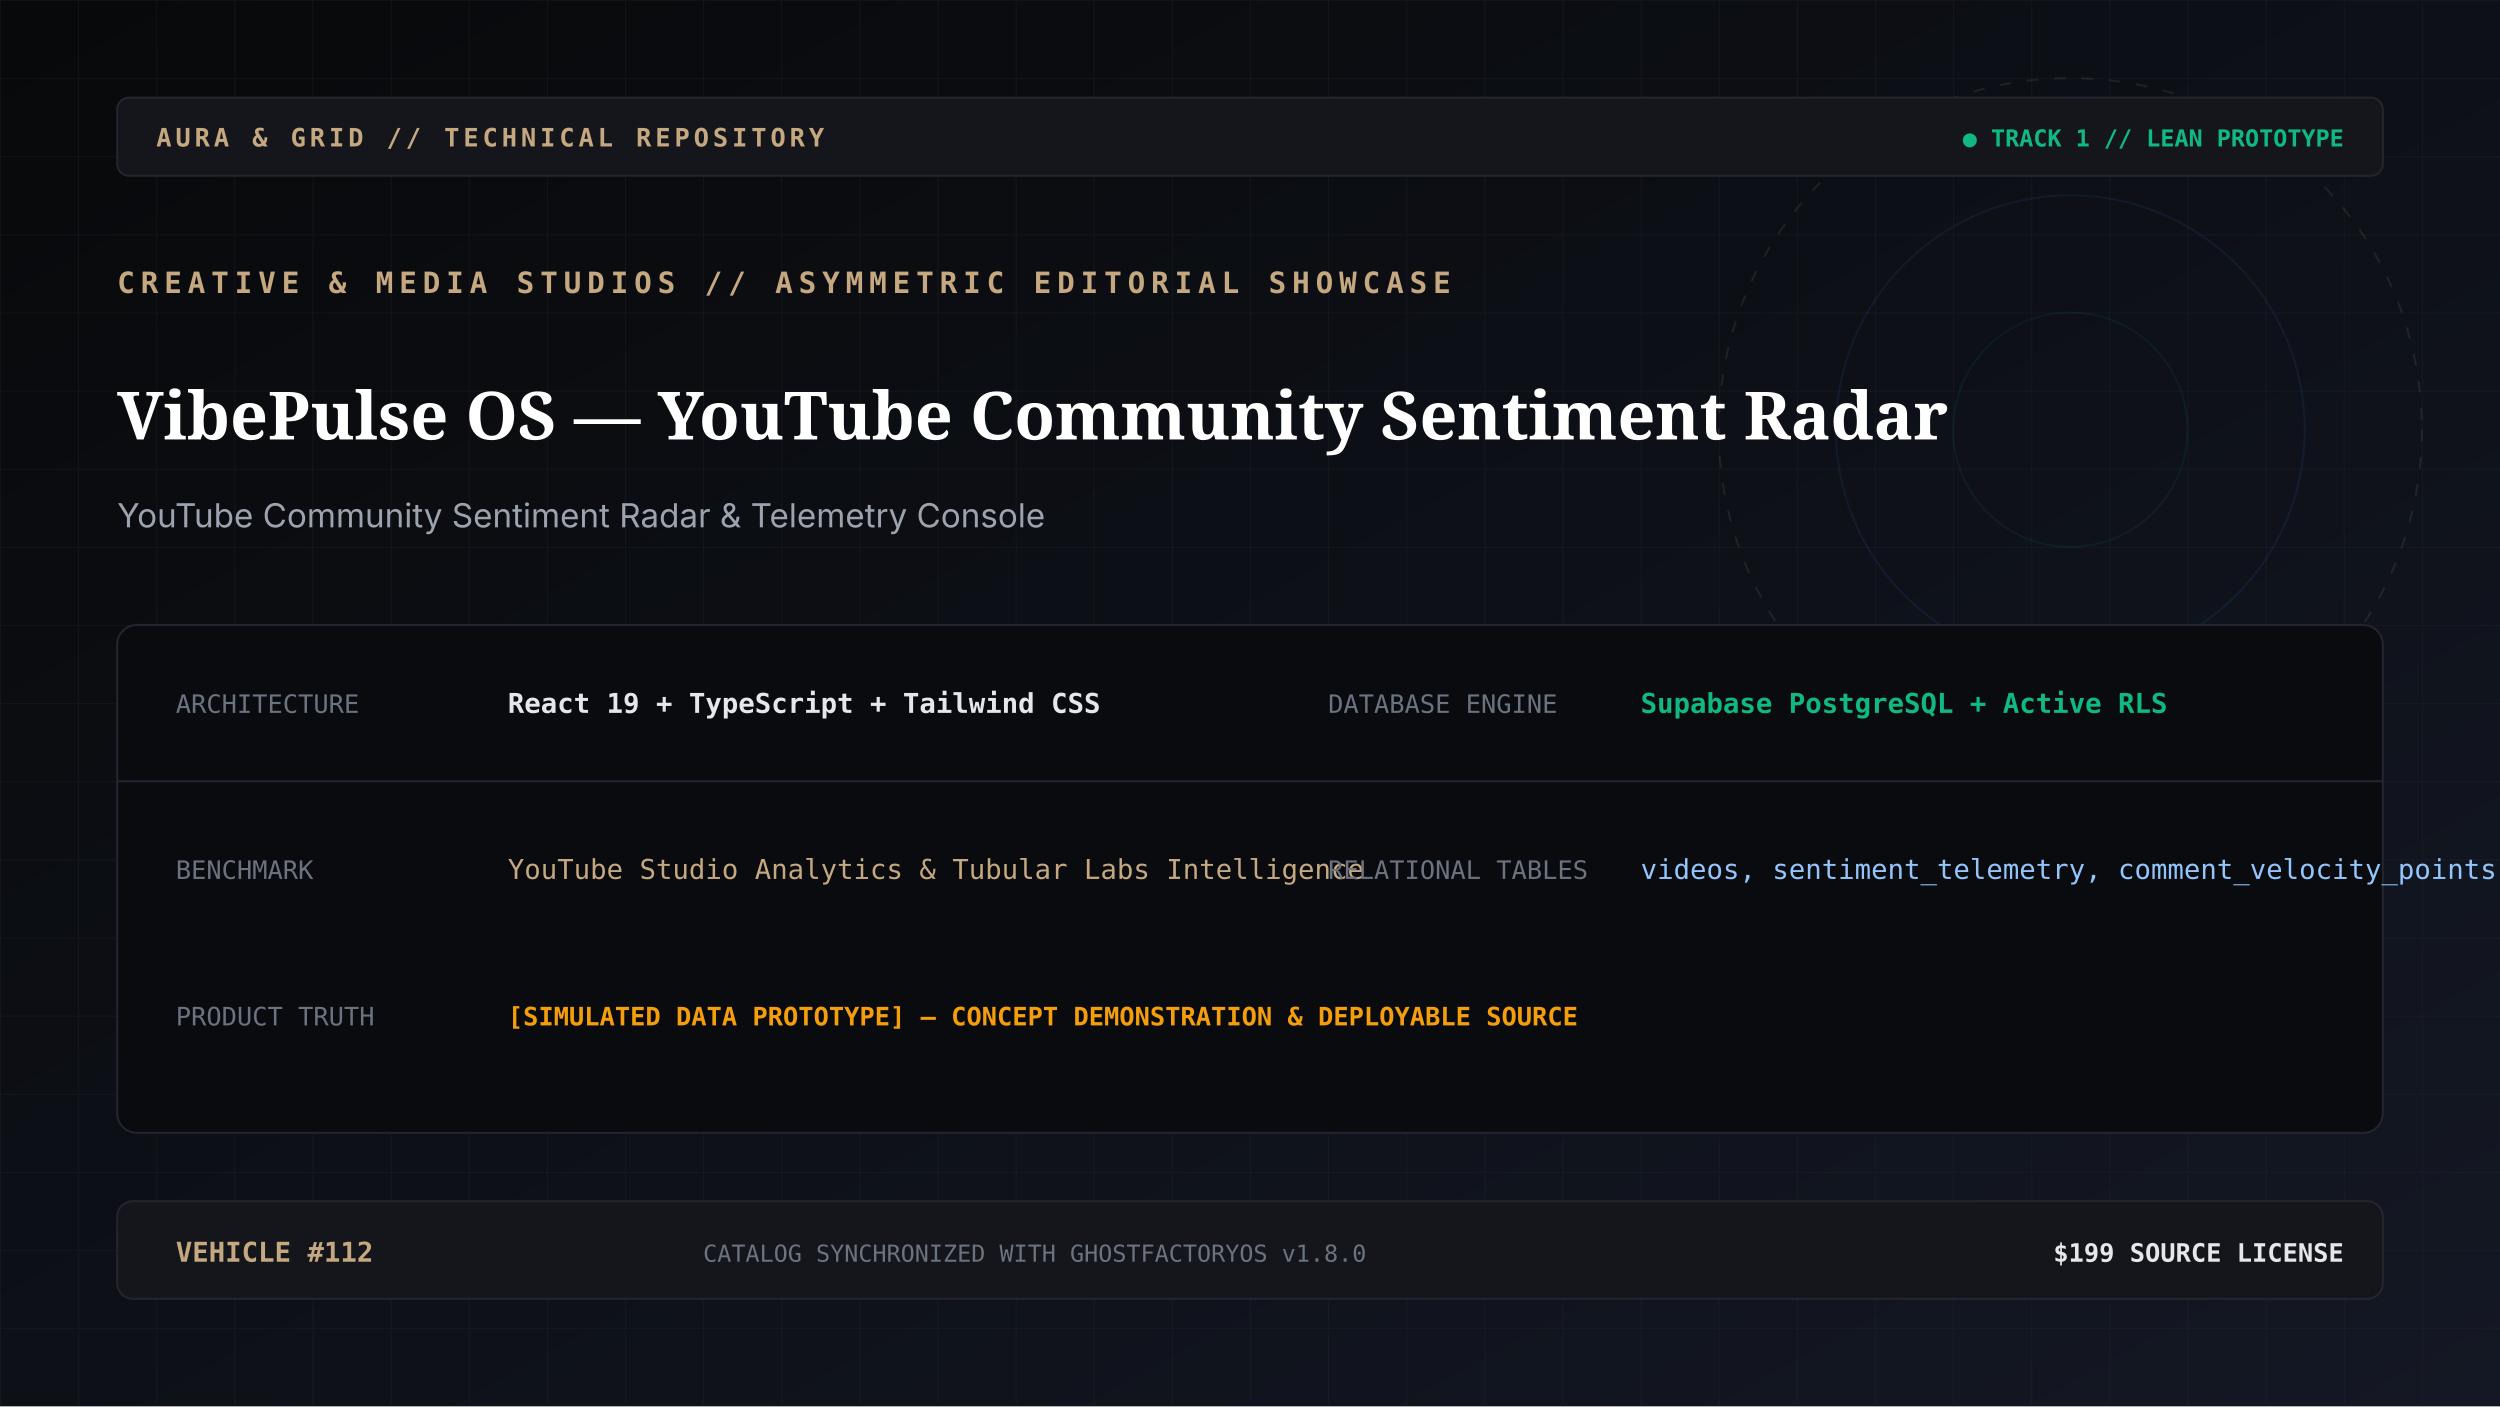
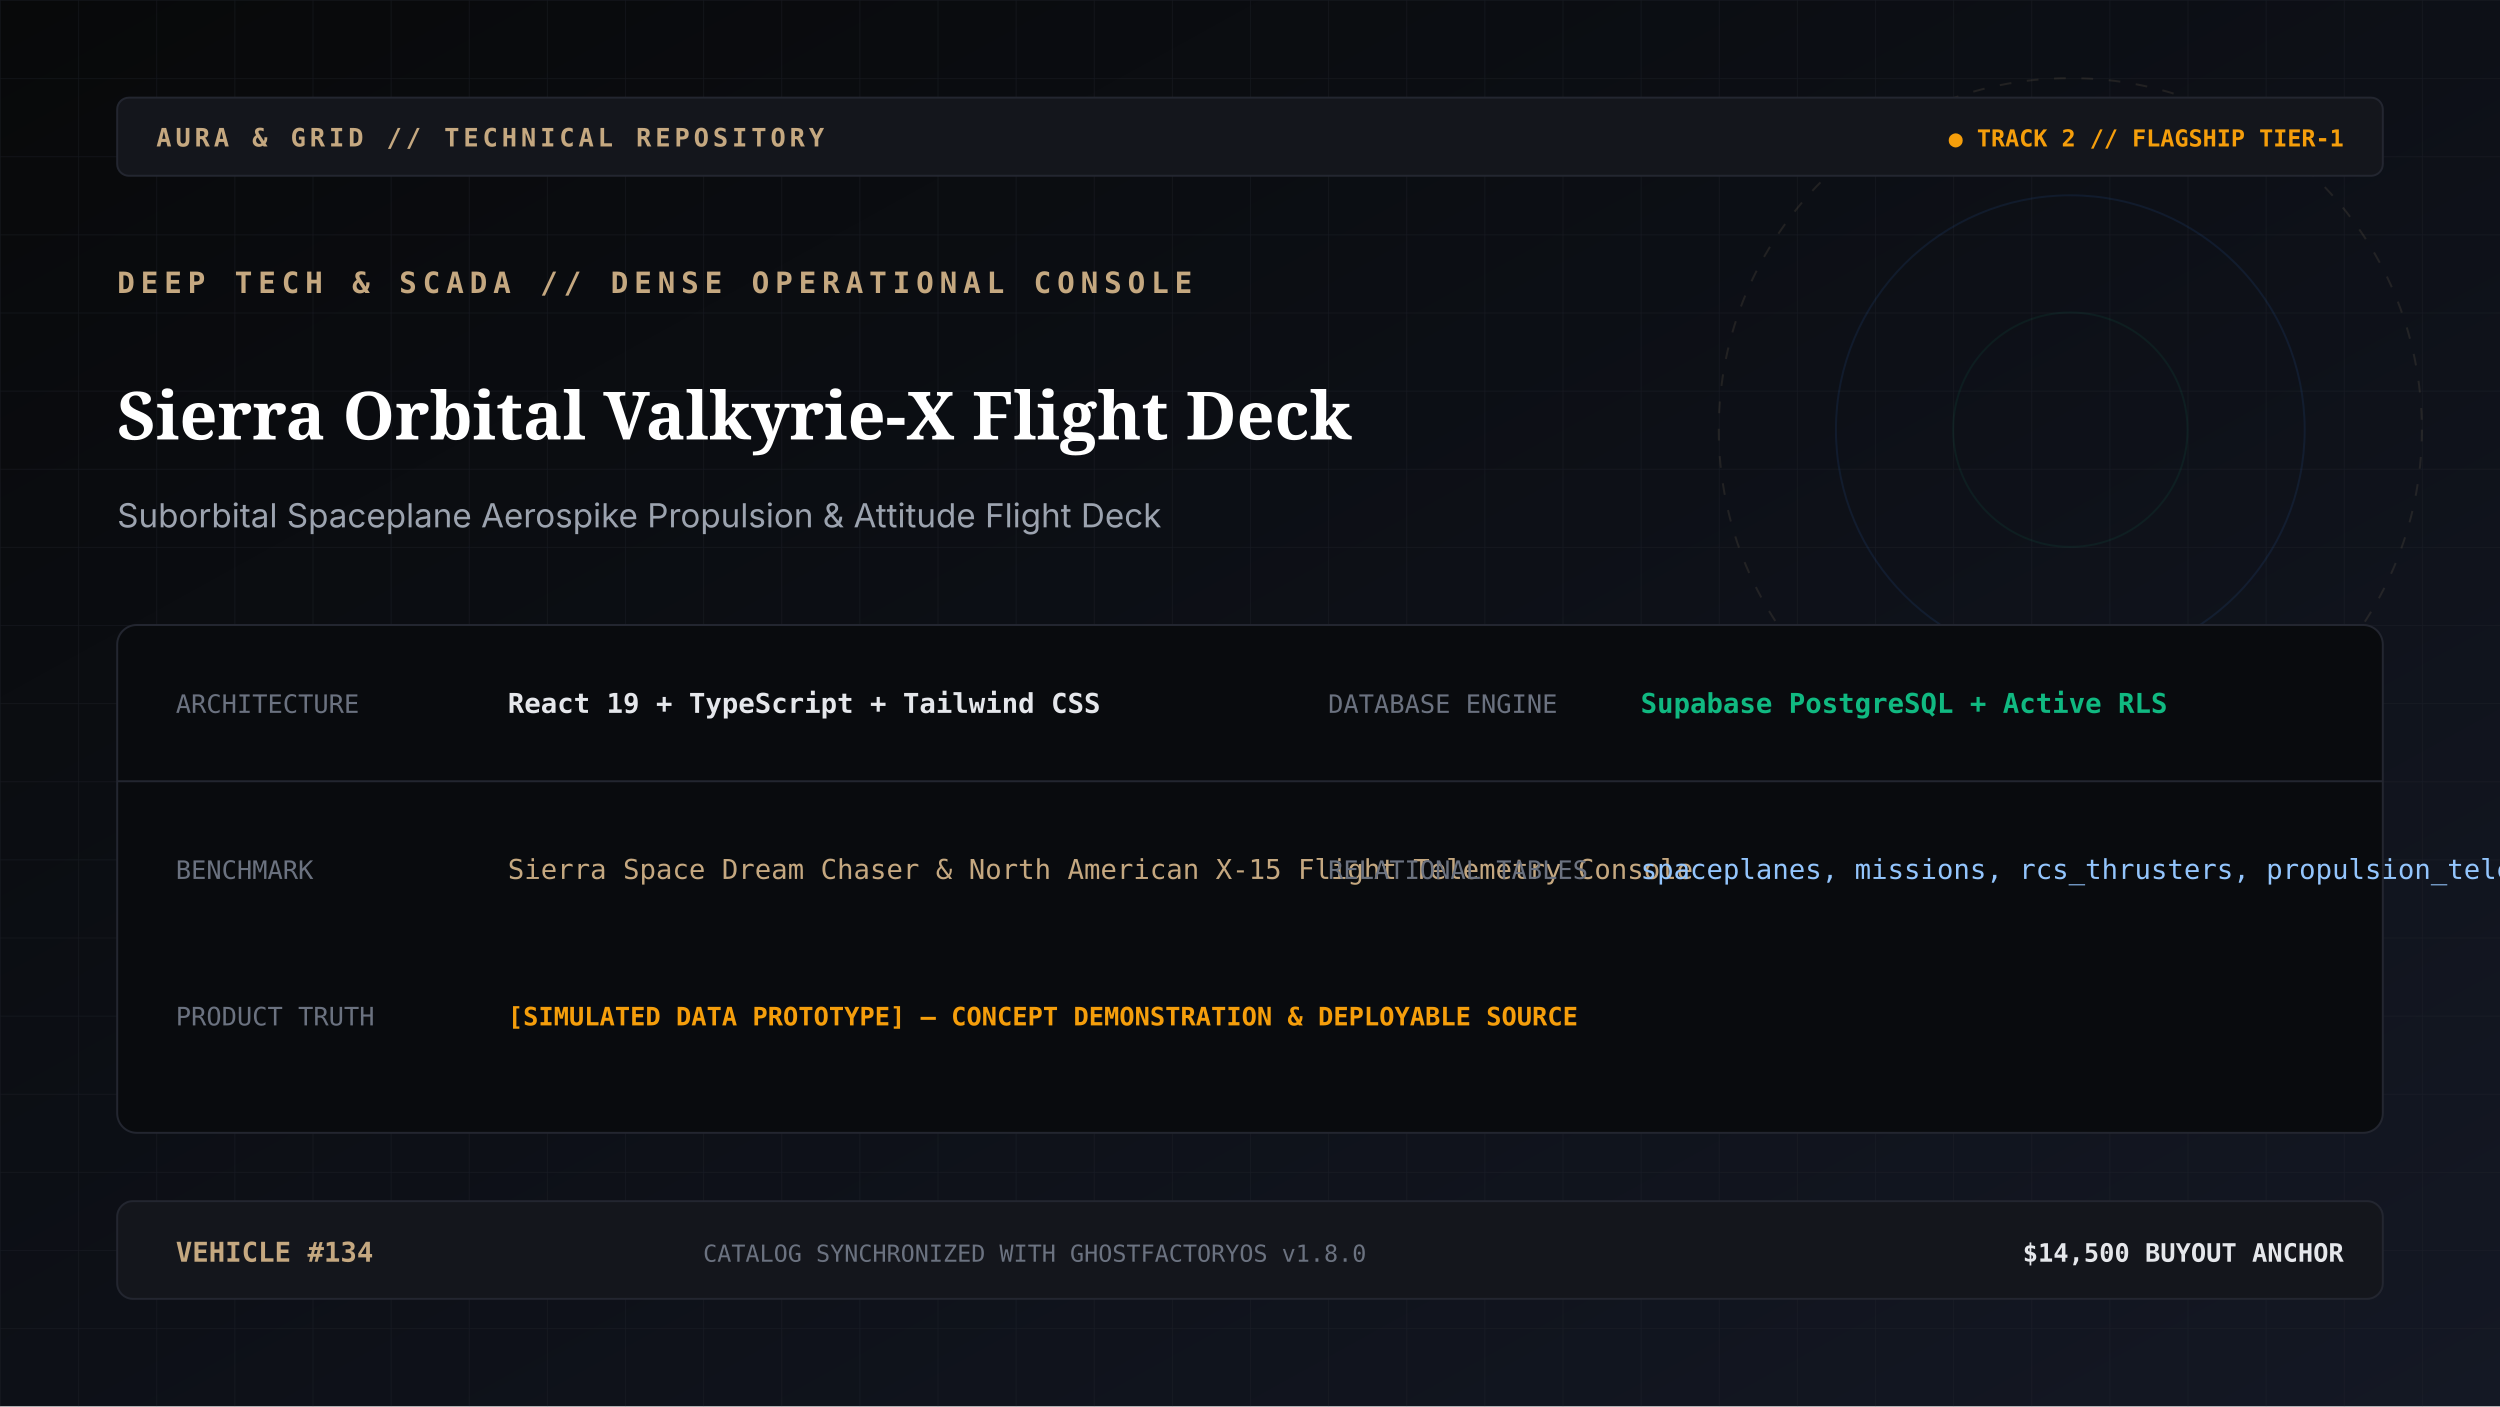
<svg xmlns="http://www.w3.org/2000/svg" width="1280" height="720" viewBox="0 0 1280 720">
  <defs>
-     <linearGradient id="bg-112" x1="0%" y1="0%" x2="100%" y2="100%">
+     <linearGradient id="bg-134" x1="0%" y1="0%" x2="100%" y2="100%">
      <stop offset="0%" stop-color="#08090A" />
      <stop offset="50%" stop-color="#0D1017" />
      <stop offset="100%" stop-color="#141824" />
    </linearGradient>
-     <pattern id="grid-112" width="40" height="40" patternUnits="userSpaceOnUse">
+     <pattern id="grid-134" width="40" height="40" patternUnits="userSpaceOnUse">
      <path d="M 40 0 L 0 0 0 40" fill="none" stroke="#232630" stroke-width="0.75" stroke-opacity="0.45" />
    </pattern>
  </defs>
-   <rect width="1280" height="720" fill="url(#bg-112)" />
-   <rect width="1280" height="720" fill="url(#grid-112)" />
+   <rect width="1280" height="720" fill="url(#bg-134)" />
+   <rect width="1280" height="720" fill="url(#grid-134)" />
  <circle cx="1060" cy="220" r="180" fill="none" stroke="#C5A880" stroke-width="1" stroke-opacity="0.12" stroke-dasharray="6 8" />
  <circle cx="1060" cy="220" r="120" fill="none" stroke="#3B82F6" stroke-width="1" stroke-opacity="0.1" />
  <circle cx="1060" cy="220" r="60" fill="none" stroke="#10B981" stroke-width="1" stroke-opacity="0.08" />
  <rect x="60" y="50" width="1160" height="40" fill="#14161C" rx="6" stroke="#232630" stroke-width="1" />
  <text x="80" y="75" fill="#C5A880" font-family="'JetBrains Mono', monospace" font-size="13" font-weight="600" letter-spacing="2">AURA &amp; GRID // TECHNICAL REPOSITORY</text>
-   <text x="1200" y="75" text-anchor="end" fill="#10B981" font-family="'JetBrains Mono', monospace" font-size="12" font-weight="bold">● TRACK 1 // LEAN PROTOTYPE</text>
-   <text x="60" y="150" fill="#C5A880" font-family="'JetBrains Mono', monospace" font-size="15" font-weight="bold" letter-spacing="3">CREATIVE &amp; MEDIA STUDIOS // ASYMMETRIC EDITORIAL SHOWCASE</text>
-   <text x="60" y="225" fill="#FFFFFF" font-family="'Playfair Display', Georgia, serif" font-size="34" font-weight="bold">VibePulse OS — YouTube Community Sentiment Radar</text>
-   <text x="60" y="270" fill="#9CA3AF" font-family="'Inter', sans-serif" font-size="17">YouTube Community Sentiment Radar &amp; Telemetry Console</text>
+   <text x="1200" y="75" text-anchor="end" fill="#F59E0B" font-family="'JetBrains Mono', monospace" font-size="12" font-weight="bold">● TRACK 2 // FLAGSHIP TIER-1</text>
+   <text x="60" y="150" fill="#C5A880" font-family="'JetBrains Mono', monospace" font-size="15" font-weight="bold" letter-spacing="3">DEEP TECH &amp; SCADA // DENSE OPERATIONAL CONSOLE</text>
+   <text x="60" y="225" fill="#FFFFFF" font-family="'Playfair Display', Georgia, serif" font-size="34" font-weight="bold">Sierra Orbital Valkyrie-X Flight Deck</text>
+   <text x="60" y="270" fill="#9CA3AF" font-family="'Inter', sans-serif" font-size="17">Suborbital Spaceplane Aerospike Propulsion &amp; Attitude Flight Deck</text>
  <rect x="60" y="320" width="1160" height="260" fill="#090B0E" rx="10" stroke="#232630" stroke-width="1" />
  <line x1="60" y1="400" x2="1220" y2="400" stroke="#232630" stroke-width="1" />
  <text x="90" y="365" fill="#6B7280" font-family="'JetBrains Mono', monospace" font-size="13">ARCHITECTURE</text>
  <text x="260" y="365" fill="#E5E7EB" font-family="'JetBrains Mono', monospace" font-size="14" font-weight="bold">React 19 + TypeScript + Tailwind CSS</text>
  <text x="680" y="365" fill="#6B7280" font-family="'JetBrains Mono', monospace" font-size="13">DATABASE ENGINE</text>
  <text x="840" y="365" fill="#10B981" font-family="'JetBrains Mono', monospace" font-size="14" font-weight="bold">Supabase PostgreSQL + Active RLS</text>
  <text x="90" y="450" fill="#6B7280" font-family="'JetBrains Mono', monospace" font-size="13">BENCHMARK</text>
-   <text x="260" y="450" fill="#C5A880" font-family="'JetBrains Mono', monospace" font-size="14">YouTube Studio Analytics &amp; Tubular Labs Intelligence</text>
+   <text x="260" y="450" fill="#C5A880" font-family="'JetBrains Mono', monospace" font-size="14">Sierra Space Dream Chaser &amp; North American X-15 Flight Telemetry Console</text>
  <text x="680" y="450" fill="#6B7280" font-family="'JetBrains Mono', monospace" font-size="13">RELATIONAL TABLES</text>
-   <text x="840" y="450" fill="#93C5FD" font-family="'JetBrains Mono', monospace" font-size="14">videos, sentiment_telemetry, comment_velocity_points, mined_comments</text>
+   <text x="840" y="450" fill="#93C5FD" font-family="'JetBrains Mono', monospace" font-size="14">spaceplanes, missions, rcs_thrusters, propulsion_telemetry_logs</text>
  <text x="90" y="525" fill="#6B7280" font-family="'JetBrains Mono', monospace" font-size="13">PRODUCT TRUTH</text>
  <text x="260" y="525" fill="#F59E0B" font-family="'JetBrains Mono', monospace" font-size="13" font-weight="600">[SIMULATED DATA PROTOTYPE] — CONCEPT DEMONSTRATION &amp; DEPLOYABLE SOURCE</text>
  <rect x="60" y="615" width="1160" height="50" fill="#14161C" rx="8" stroke="#232630" stroke-width="1" />
-   <text x="90" y="646" fill="#C5A880" font-family="'JetBrains Mono', monospace" font-size="14" font-weight="bold">VEHICLE #112</text>
+   <text x="90" y="646" fill="#C5A880" font-family="'JetBrains Mono', monospace" font-size="14" font-weight="bold">VEHICLE #134</text>
  <text x="360" y="646" fill="#6B7280" font-family="'JetBrains Mono', monospace" font-size="12">CATALOG SYNCHRONIZED WITH GHOSTFACTORYOS v1.8.0</text>
-   <text x="1200" y="646" text-anchor="end" fill="#E5E7EB" font-family="'JetBrains Mono', monospace" font-size="13" font-weight="bold">$199 SOURCE LICENSE</text>
+   <text x="1200" y="646" text-anchor="end" fill="#E5E7EB" font-family="'JetBrains Mono', monospace" font-size="13" font-weight="bold">$14,500 BUYOUT ANCHOR</text>
</svg>
